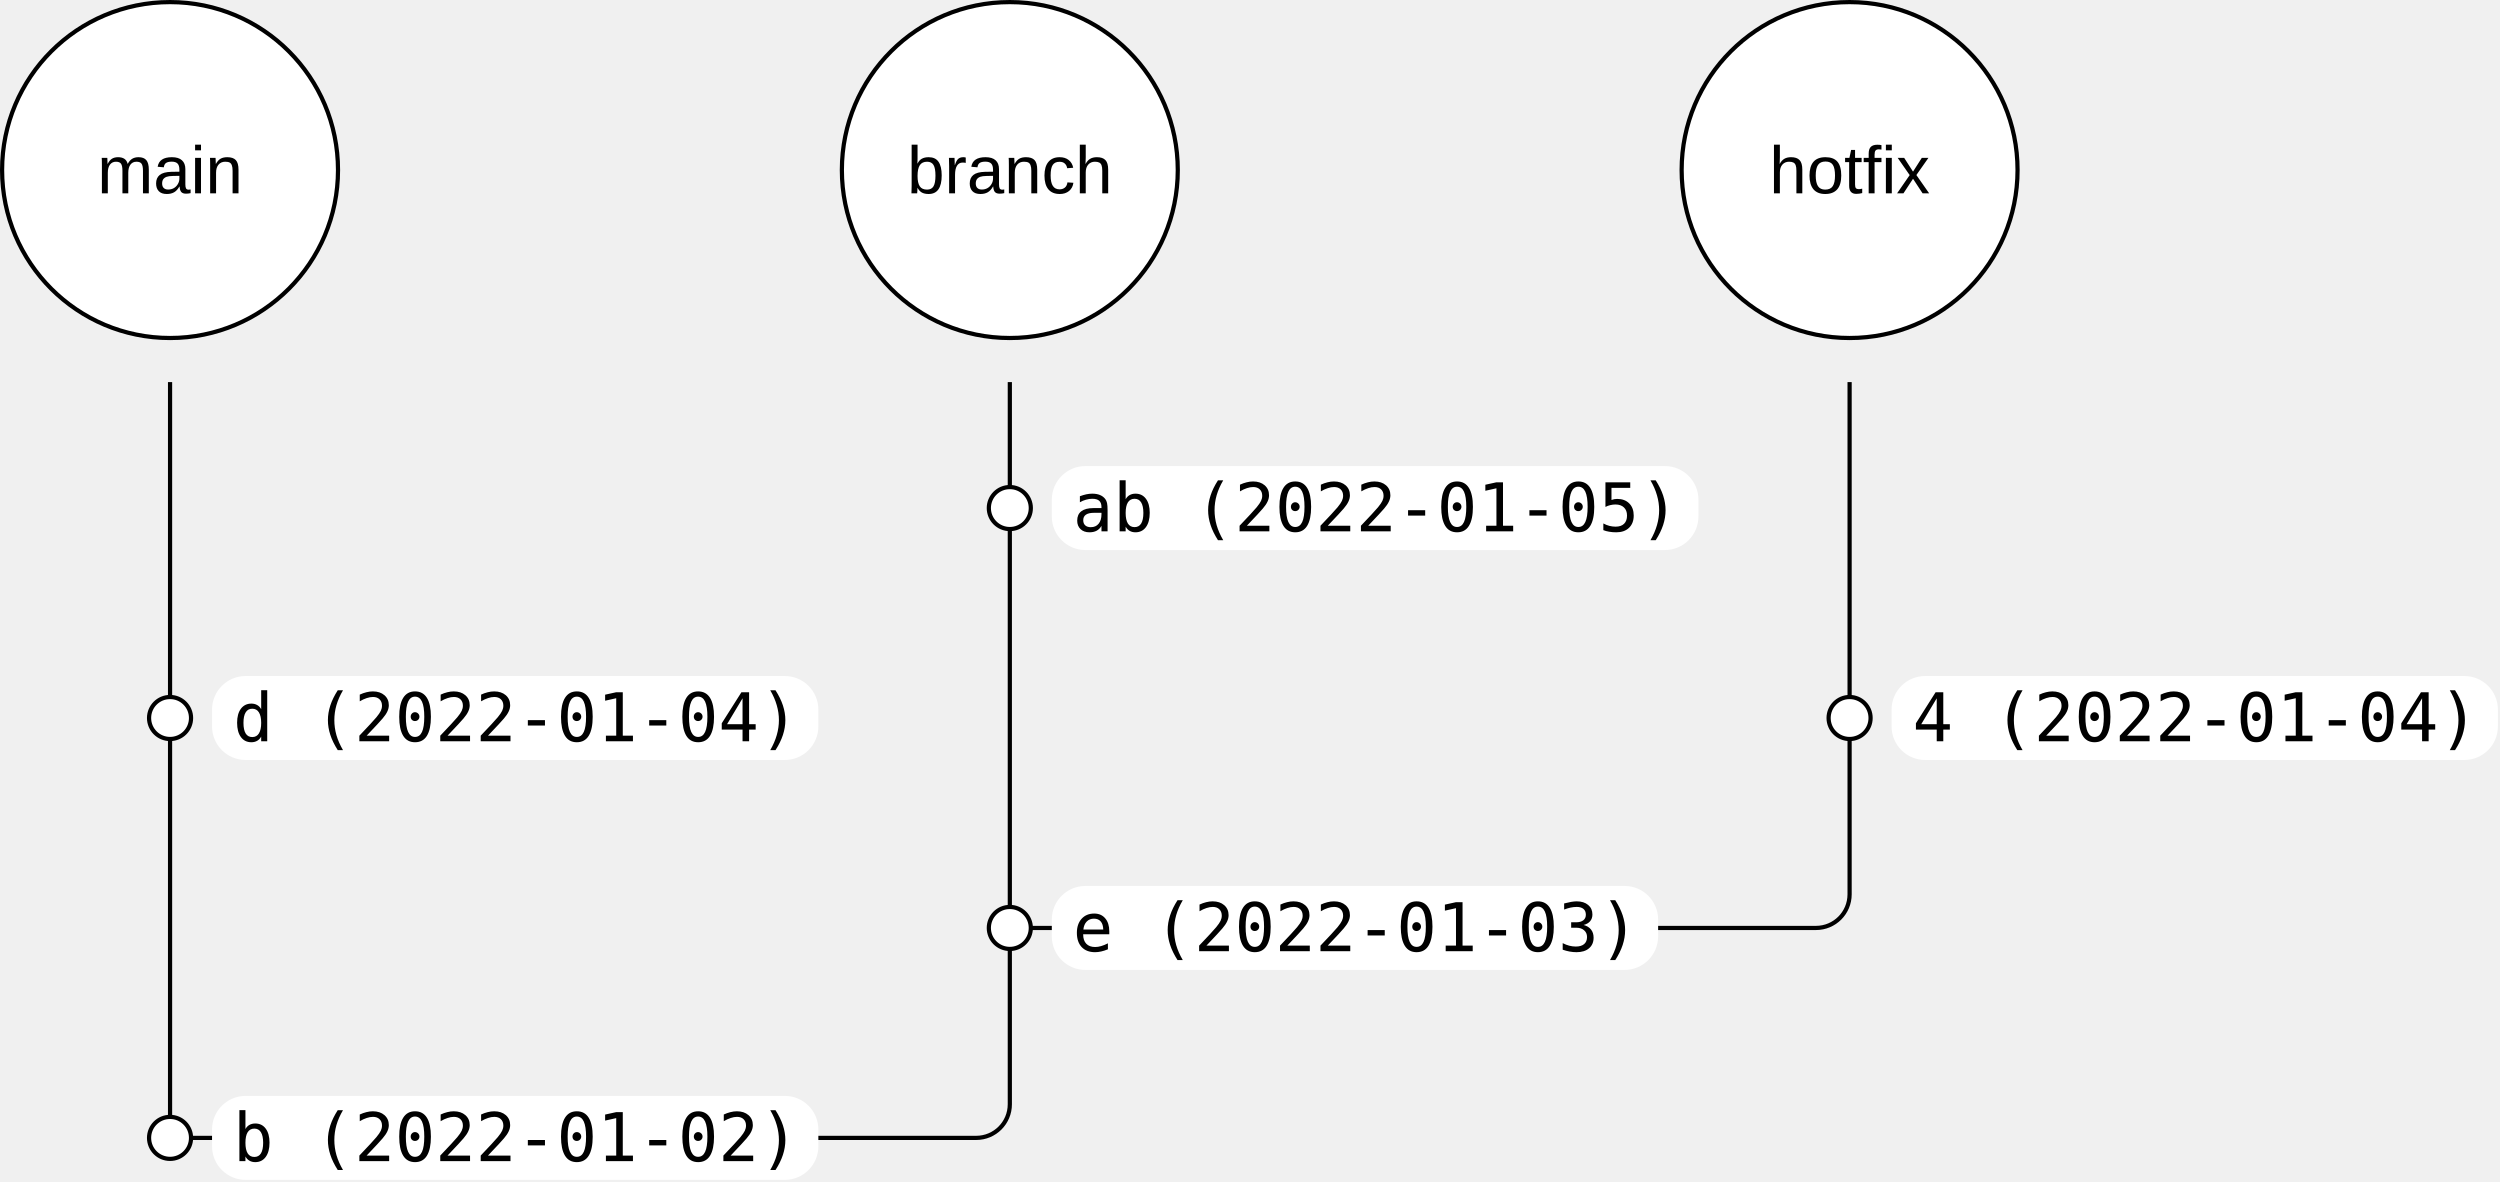
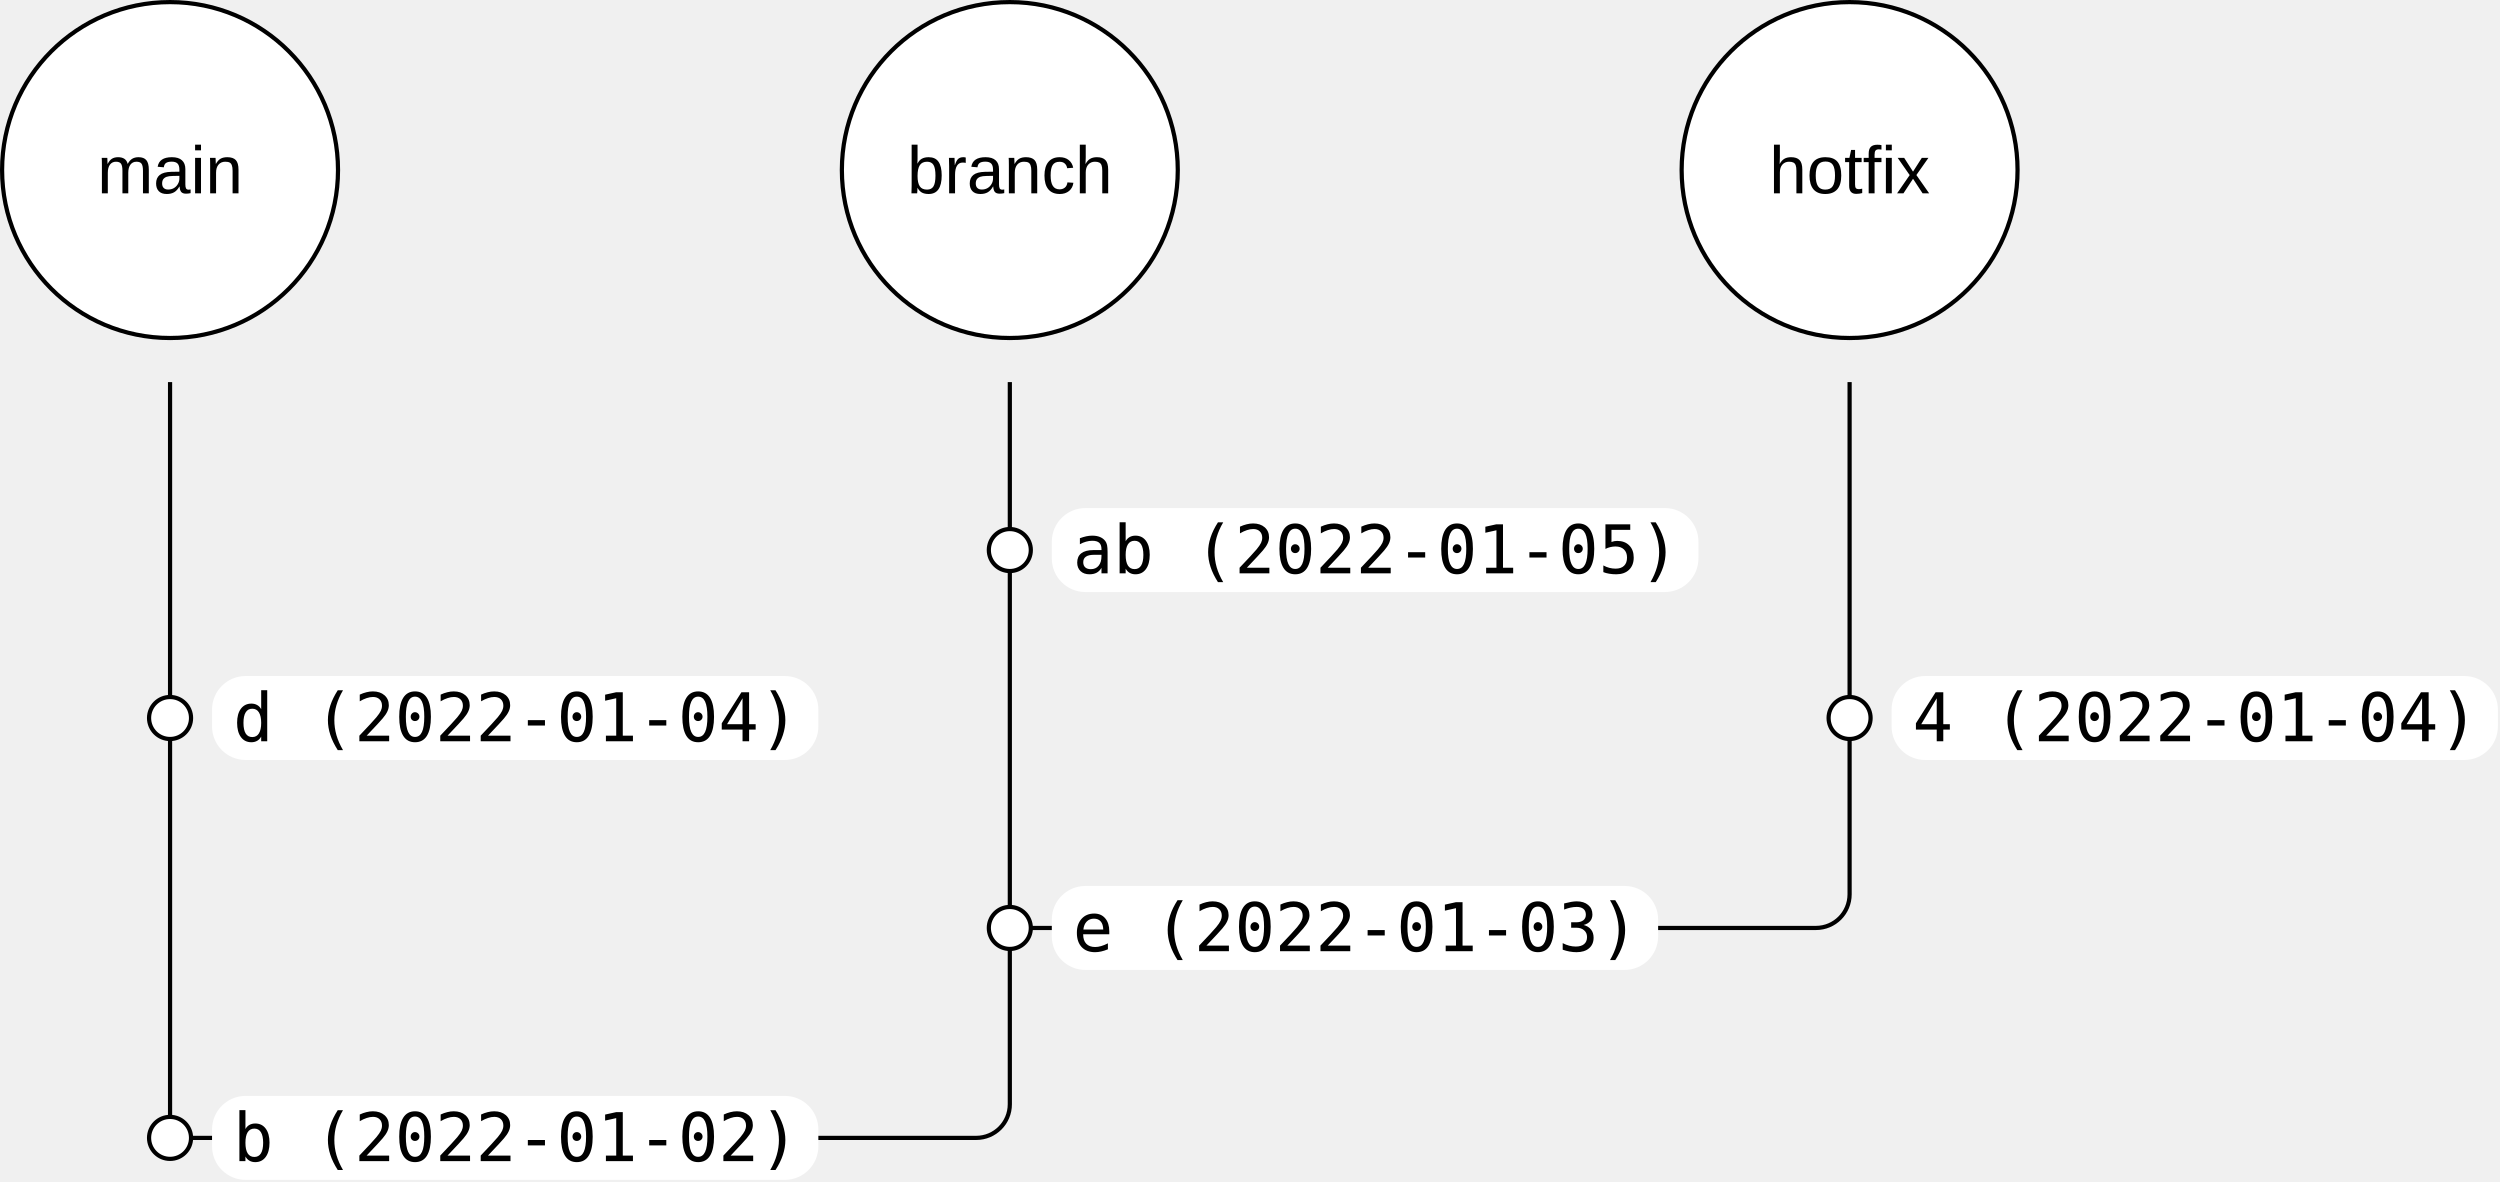
<svg xmlns="http://www.w3.org/2000/svg" width="595.4" height="281.5" viewBox="-40.50 -91.00 595.40 281.50">
  <g>
-     <path d="M 200.00 0.00 L 200.00 30.00" stroke="black" stroke-width="1px" fill="transparent" />
+     <path d="M 200.00 0.00 L 200.00 40.00" stroke="black" stroke-width="1px" fill="transparent" />
    <path d="M 0.00 0.00 L 0.00 80.00" stroke="black" stroke-width="1px" fill="transparent" />
    <path d="M 400.00 0.00 L 400.00 80.00" stroke="black" stroke-width="1px" fill="transparent" />
-     <path d="M 200.00 30.00 L 200.00 130.00" stroke="black" stroke-width="1px" fill="transparent" />
+     <path d="M 200.00 40.00 L 200.00 130.00" stroke="black" stroke-width="1px" fill="transparent" />
    <path d="M 0.00 80.00 L 0.00 180.00" stroke="black" stroke-width="1px" fill="transparent" />
    <path d="M 0.00 180.00 L 192.00 180.00 A 8.00 8.00 0 0 0 200.00 172.00 L 200.00 130.00" stroke="black" stroke-width="1px" fill="transparent" />
    <path d="M 200.00 130.00 L 392.00 130.00 A 8.00 8.00 0 0 0 400.00 122.00 L 400.00 80.00" stroke="black" stroke-width="1px" fill="transparent" />
  </g>
  <g transform="translate(0.0, -50.5)">
    <g>
      <circle cx="0" cy="0" r="40" stroke="black" stroke-width="1px" fill="white" />
      <text x="0" y="0" text-anchor="middle" dominant-baseline="central" font-family="arial" font-size="16.0" font-weight="normal">main</text>
    </g>
  </g>
  <g transform="translate(200.0, -50.5)">
    <g>
      <circle cx="0" cy="0" r="40" stroke="black" stroke-width="1px" fill="white" />
      <text x="0" y="0" text-anchor="middle" dominant-baseline="central" font-family="arial" font-size="16.0" font-weight="normal">branch</text>
    </g>
  </g>
  <g transform="translate(400.0, -50.5)">
    <g>
      <circle cx="0" cy="0" r="40" stroke="black" stroke-width="1px" fill="white" />
      <text x="0" y="0" text-anchor="middle" dominant-baseline="central" font-family="arial" font-size="16.0" font-weight="normal">hotfix</text>
    </g>
  </g>
-   <circle cx="200.0" cy="30.0" r="5" stroke="black" stroke-width="1px" fill="white" />
-   <rect x="210.0" y="20.0" width="154.0" height="20.0" stroke="transparent" stroke-width="1px" fill="white" rx="8" ry="8" />
-   <text x="215.0" y="30.0" text-anchor="start" dominant-baseline="central" font-family="monospace" font-size="16.0" font-weight="normal">ab (2022-01-05)</text>
+   <circle cx="200.0" cy="40" r="5" stroke="black" stroke-width="1px" fill="white" />
+   <rect x="210.0" y="30.0" width="154.0" height="20.0" stroke="transparent" stroke-width="1px" fill="white" rx="8" ry="8" />
+   <text x="215.0" y="40" text-anchor="start" dominant-baseline="central" font-family="monospace" font-size="16.0" font-weight="normal">ab (2022-01-05)</text>
  <circle cx="0.0" cy="80.0" r="5" stroke="black" stroke-width="1px" fill="white" />
  <rect x="10.0" y="70.0" width="144.4" height="20.0" stroke="transparent" stroke-width="1px" fill="white" rx="8" ry="8" />
  <text x="15.0" y="80.0" text-anchor="start" dominant-baseline="central" font-family="monospace" font-size="16.0" font-weight="normal">d (2022-01-04)</text>
  <circle cx="400.0" cy="80.0" r="5" stroke="black" stroke-width="1px" fill="white" />
  <rect x="410.0" y="70.0" width="144.4" height="20.0" stroke="transparent" stroke-width="1px" fill="white" rx="8" ry="8" />
  <text x="415.0" y="80.0" text-anchor="start" dominant-baseline="central" font-family="monospace" font-size="16.0" font-weight="normal">4 (2022-01-04)</text>
  <circle cx="200.0" cy="130.0" r="5" stroke="black" stroke-width="1px" fill="white" />
  <rect x="210.0" y="120.0" width="144.4" height="20.0" stroke="transparent" stroke-width="1px" fill="white" rx="8" ry="8" />
  <text x="215.0" y="130.0" text-anchor="start" dominant-baseline="central" font-family="monospace" font-size="16.0" font-weight="normal">e (2022-01-03)</text>
  <circle cx="0.0" cy="180.0" r="5" stroke="black" stroke-width="1px" fill="white" />
  <rect x="10.0" y="170.0" width="144.4" height="20.0" stroke="transparent" stroke-width="1px" fill="white" rx="8" ry="8" />
  <text x="15.0" y="180.0" text-anchor="start" dominant-baseline="central" font-family="monospace" font-size="16.0" font-weight="normal">b (2022-01-02)</text>
</svg>
